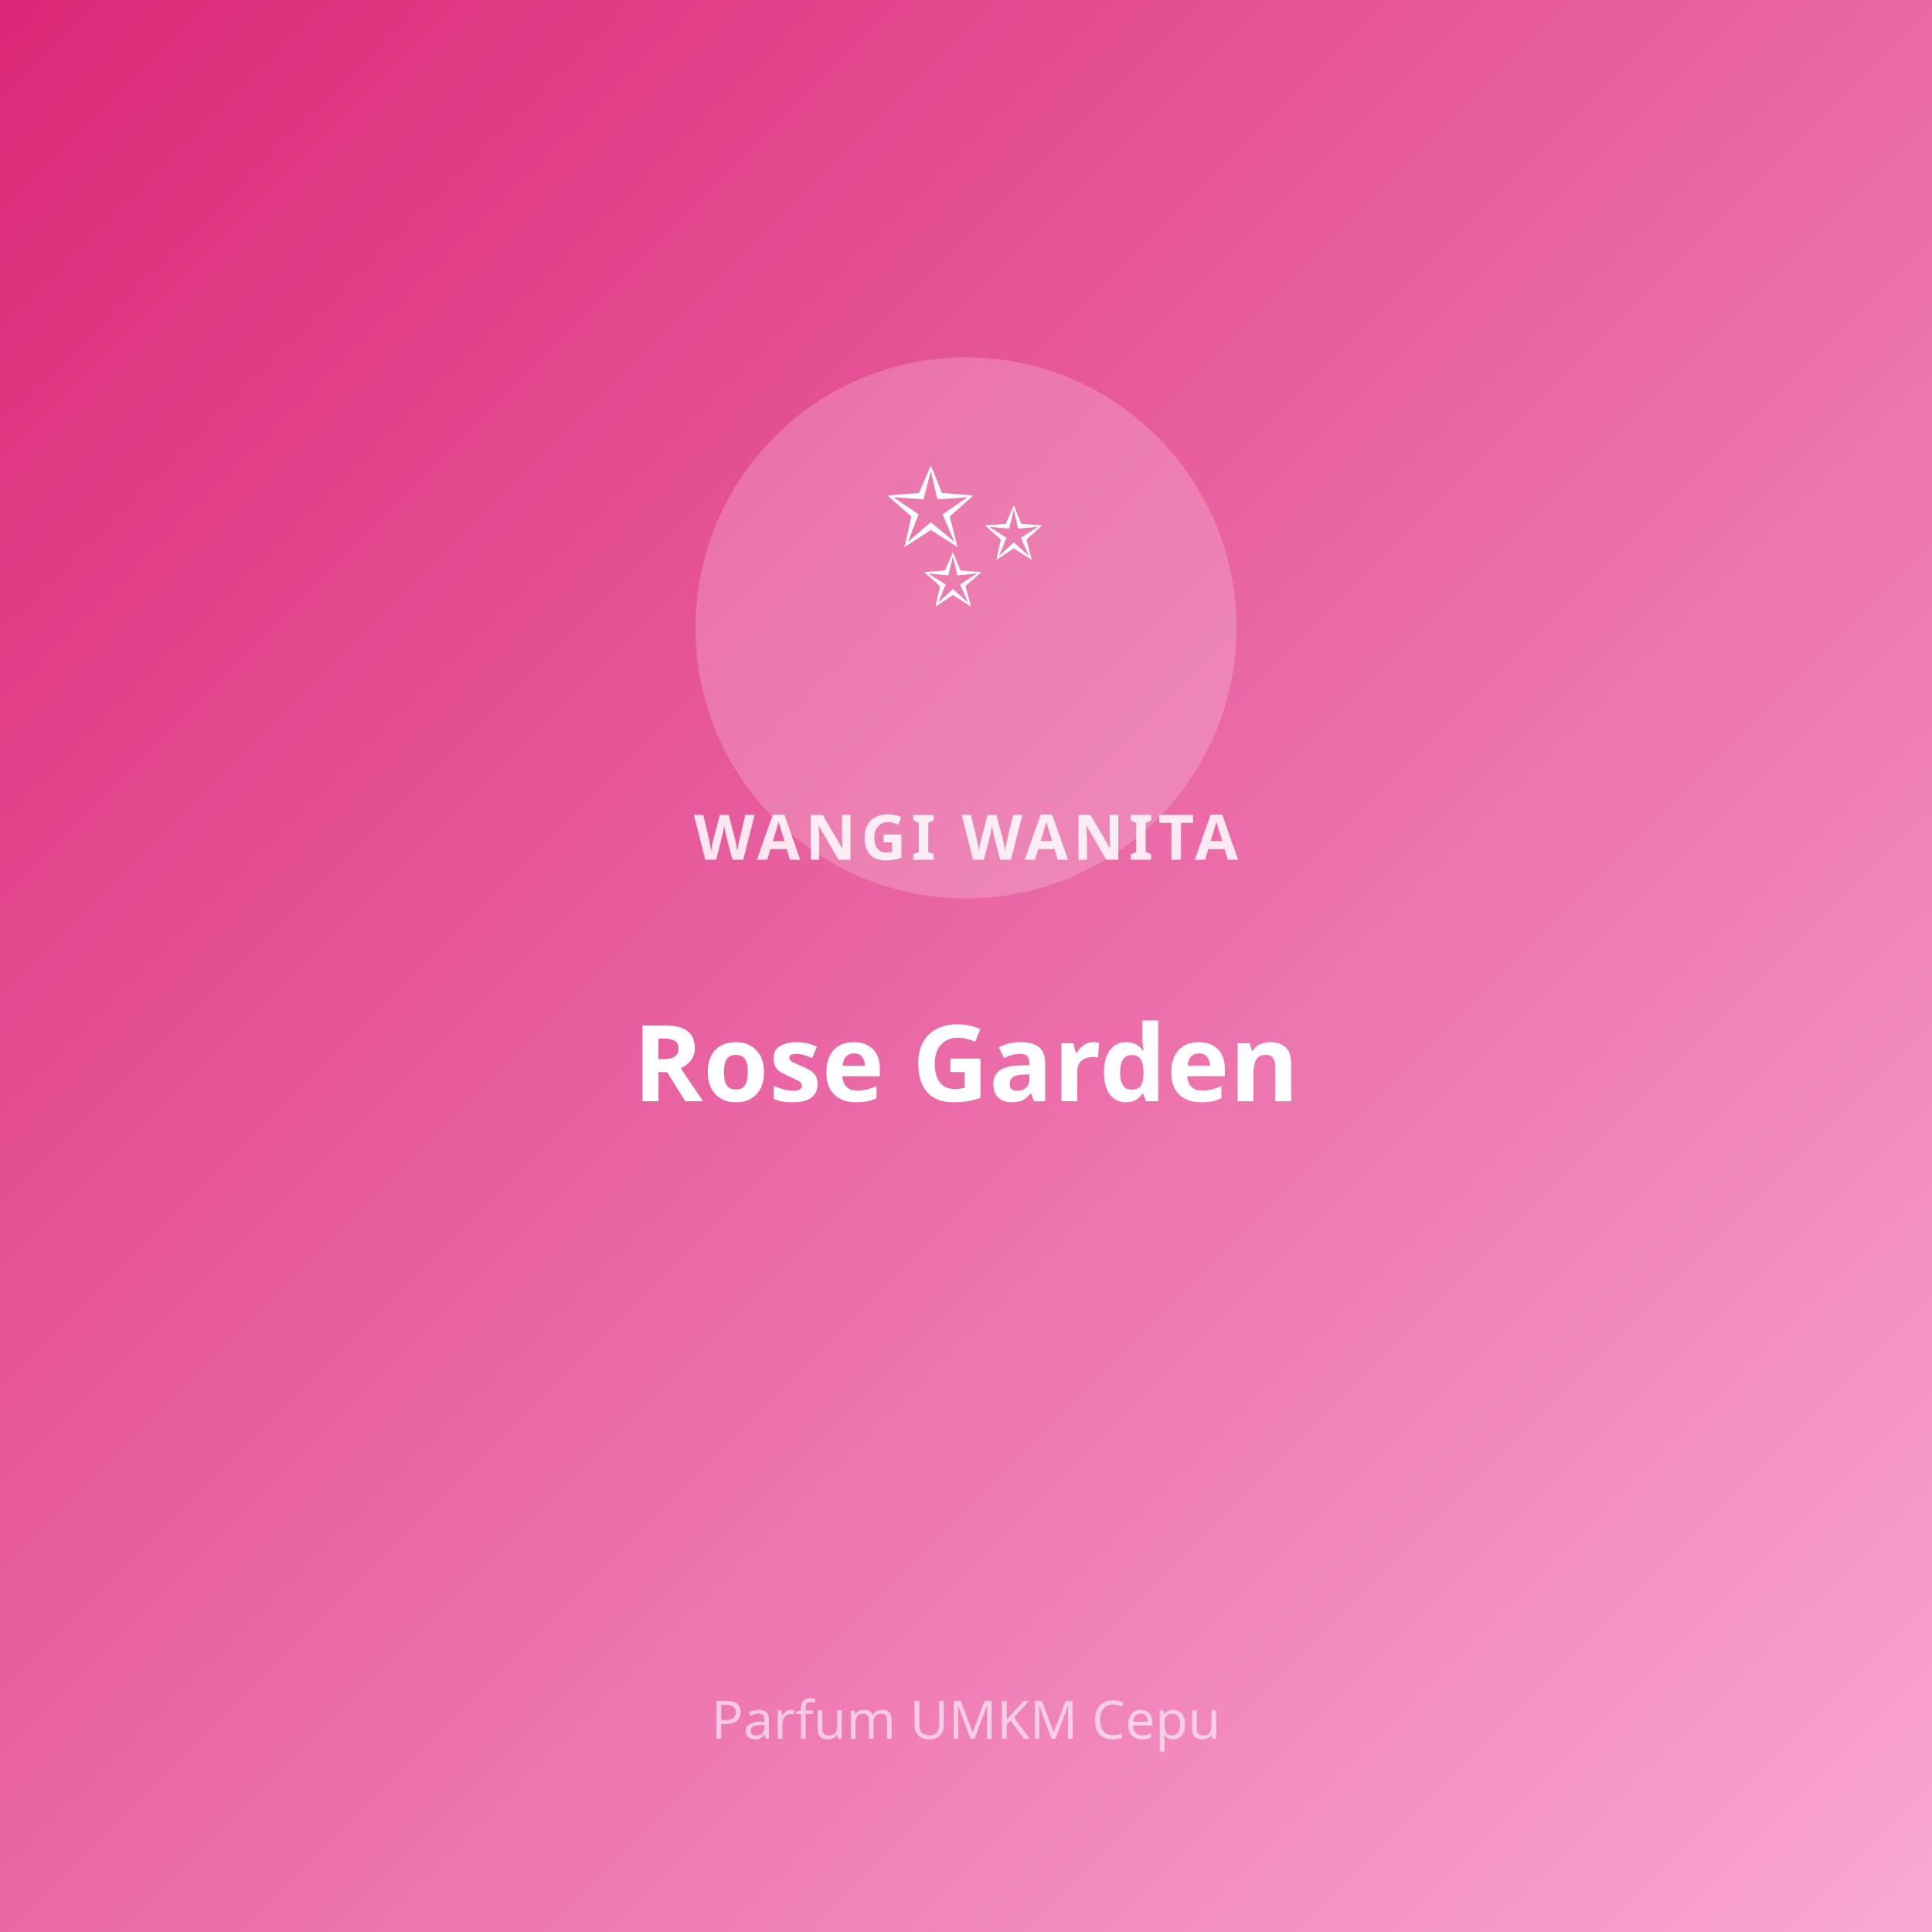
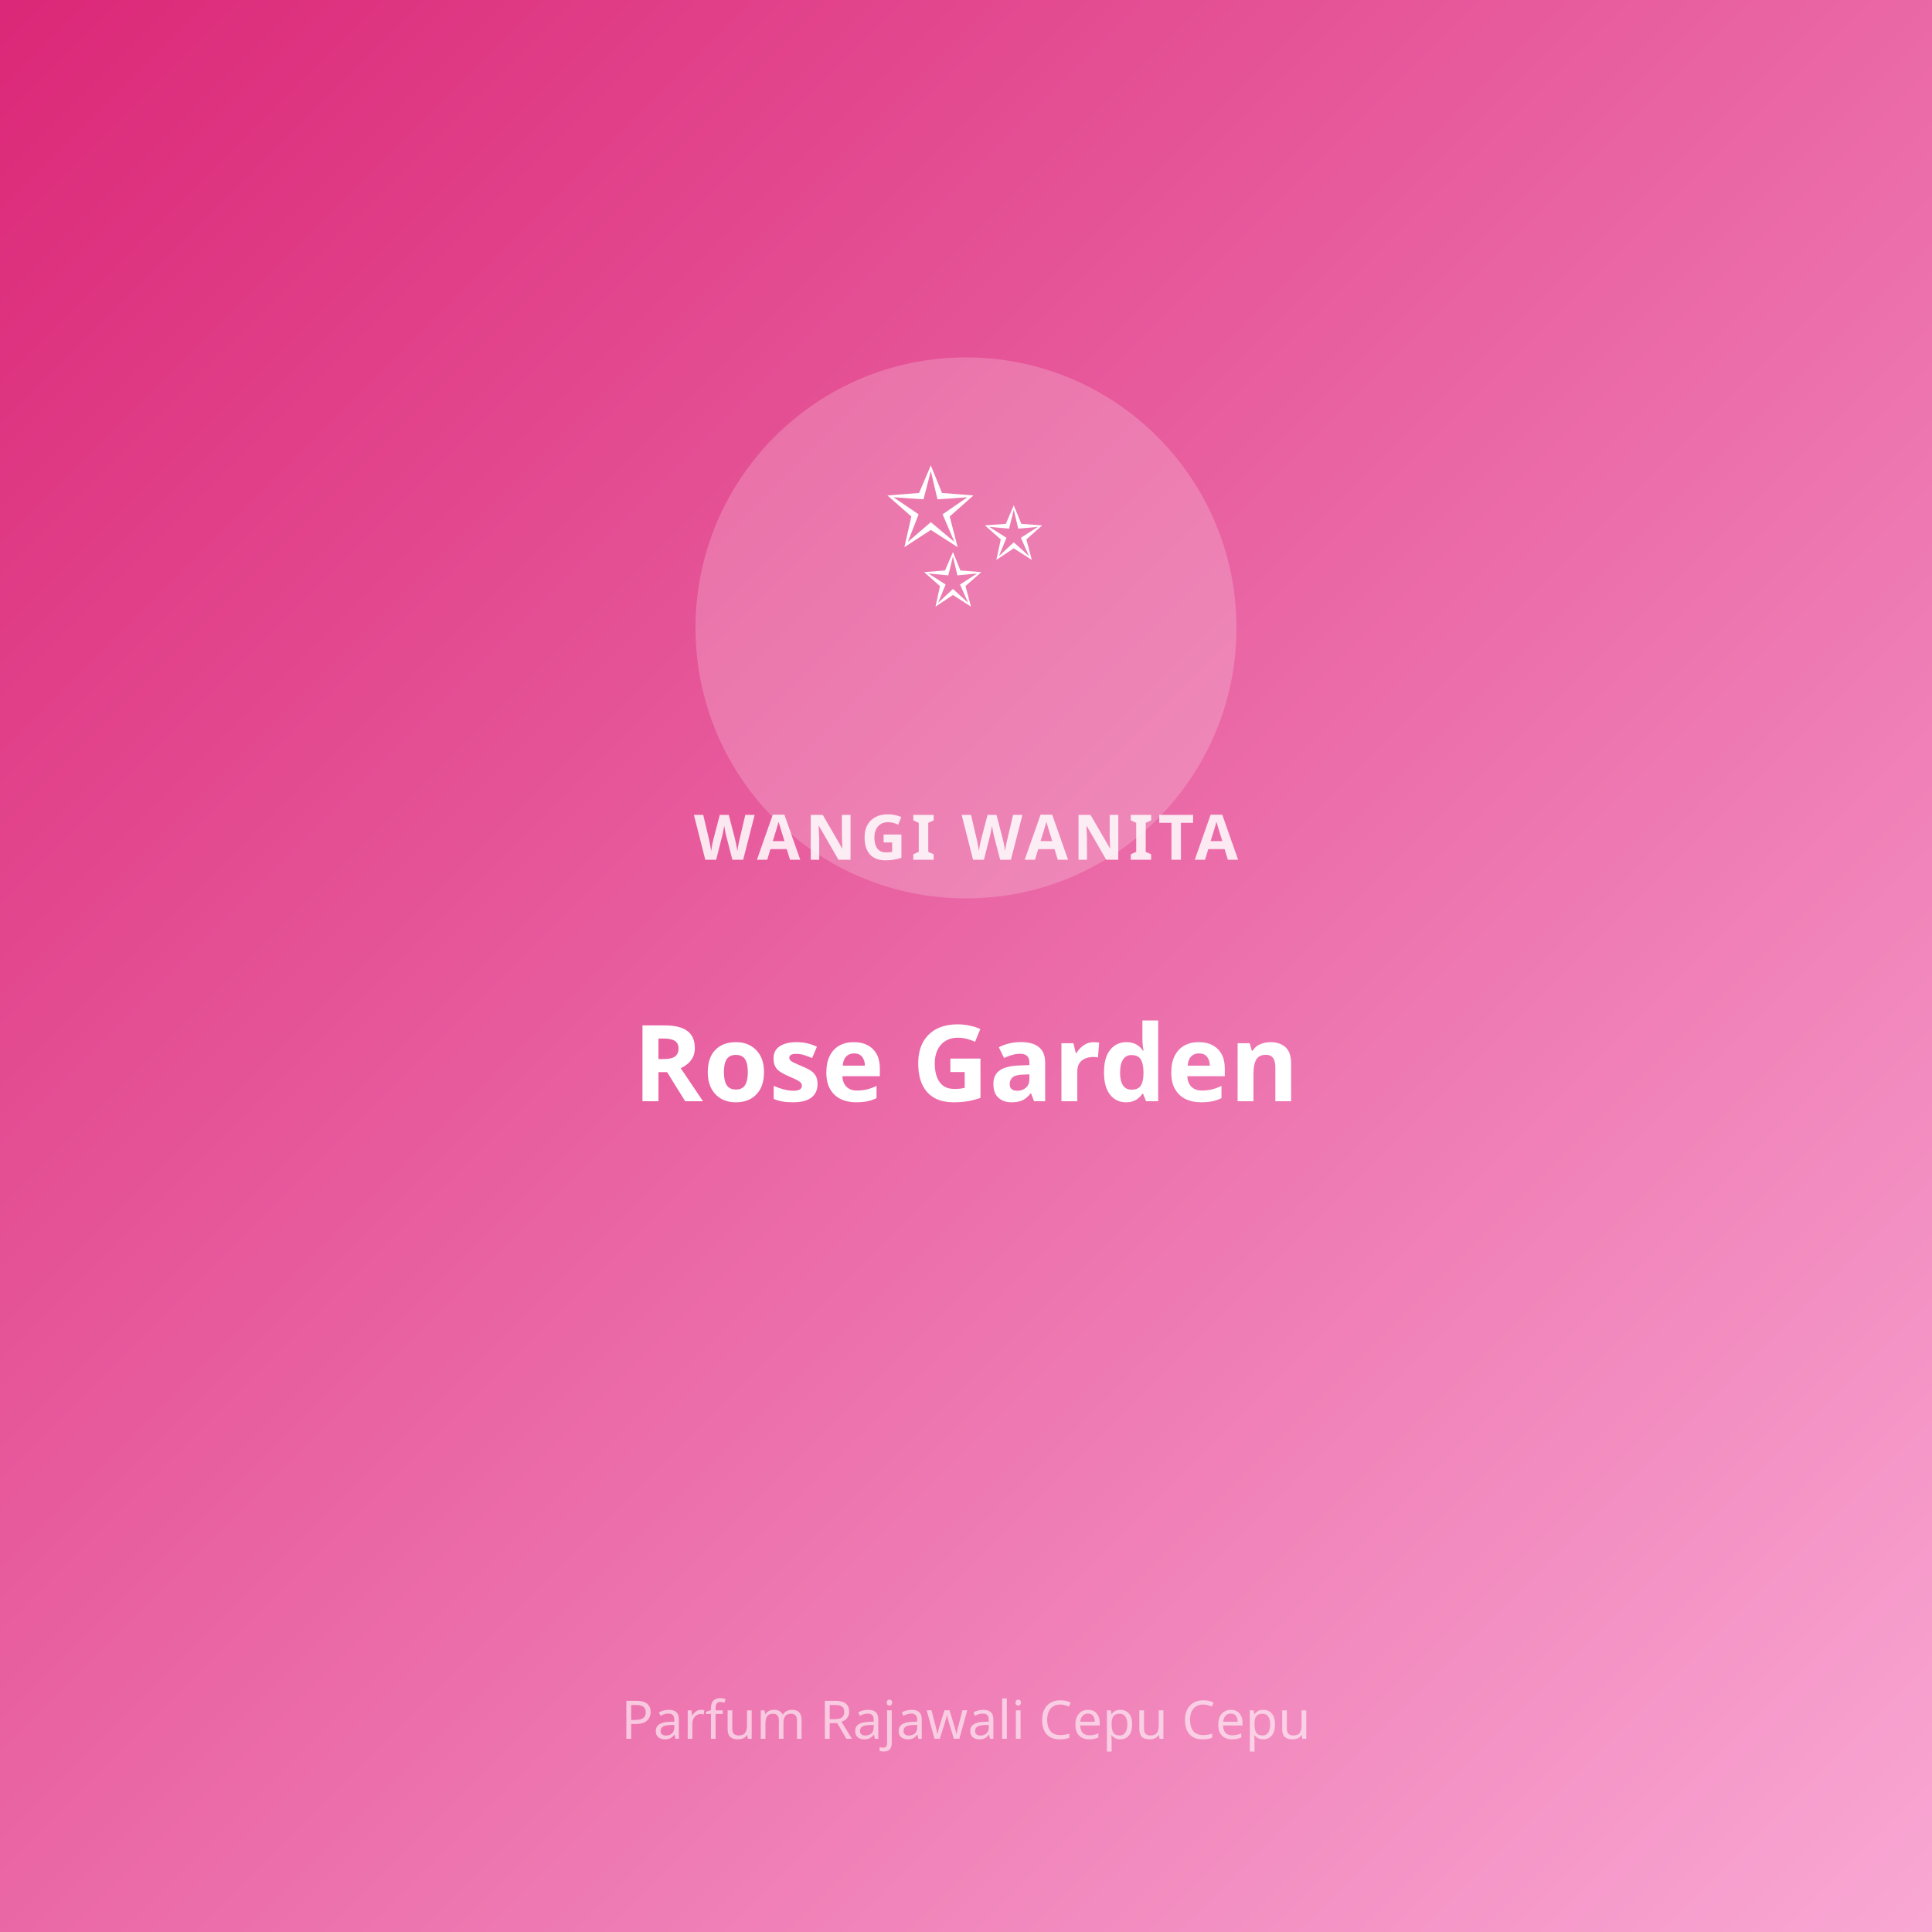
<svg xmlns="http://www.w3.org/2000/svg" width="400" height="400" viewBox="0 0 400 400">
  <defs>
    <linearGradient id="bg" x1="0%" y1="0%" x2="100%" y2="100%">
      <stop offset="0%" style="stop-color:#db2777" />
      <stop offset="100%" style="stop-color:#f9a8d4" />
    </linearGradient>
  </defs>
  <rect width="400" height="400" fill="url(#bg)" />
  <circle cx="200" cy="130" r="56" fill="rgba(255,255,255,0.2)" />
  <text x="200" y="125" text-anchor="middle" fill="white" font-family="system-ui,sans-serif" font-size="42">✨</text>
  <text x="200" y="178" text-anchor="middle" fill="rgba(255,255,255,0.85)" font-family="system-ui,sans-serif" font-size="13" font-weight="600" letter-spacing="1">WANGI WANITA</text>
  <text x="200" y="228" text-anchor="middle" fill="white" font-family="system-ui,sans-serif" font-size="22" font-weight="700">Rose Garden</text>
-   <text x="200" y="360" text-anchor="middle" fill="rgba(255,255,255,0.6)" font-family="system-ui,sans-serif" font-size="11">Parfum UMKM Cepu</text>
+   <text x="200" y="360" text-anchor="middle" fill="rgba(255,255,255,0.6)" font-family="system-ui,sans-serif" font-size="11">Parfum Rajawali Cepu Cepu</text>
</svg>
